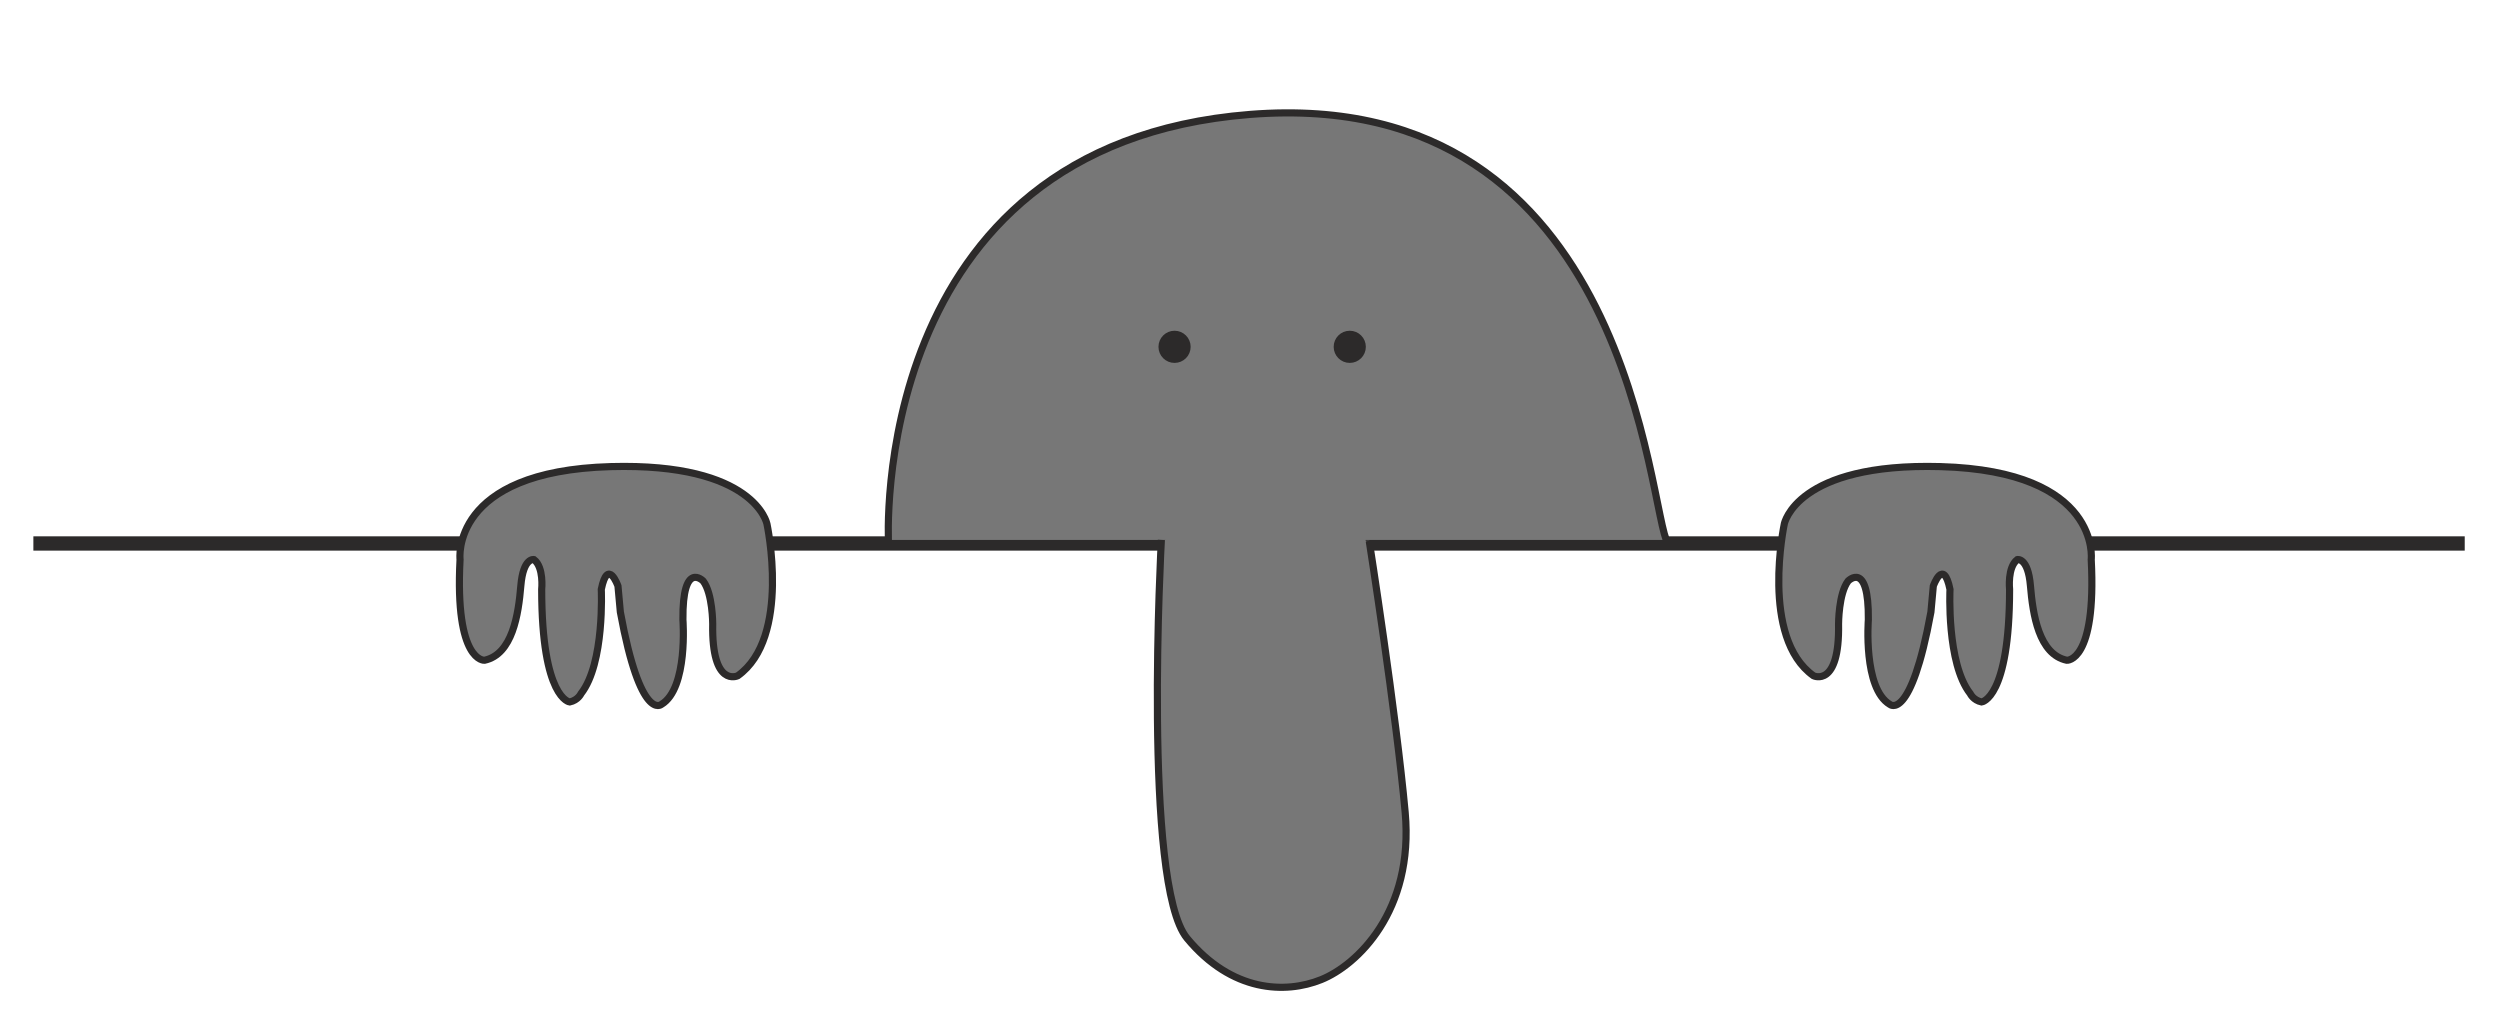
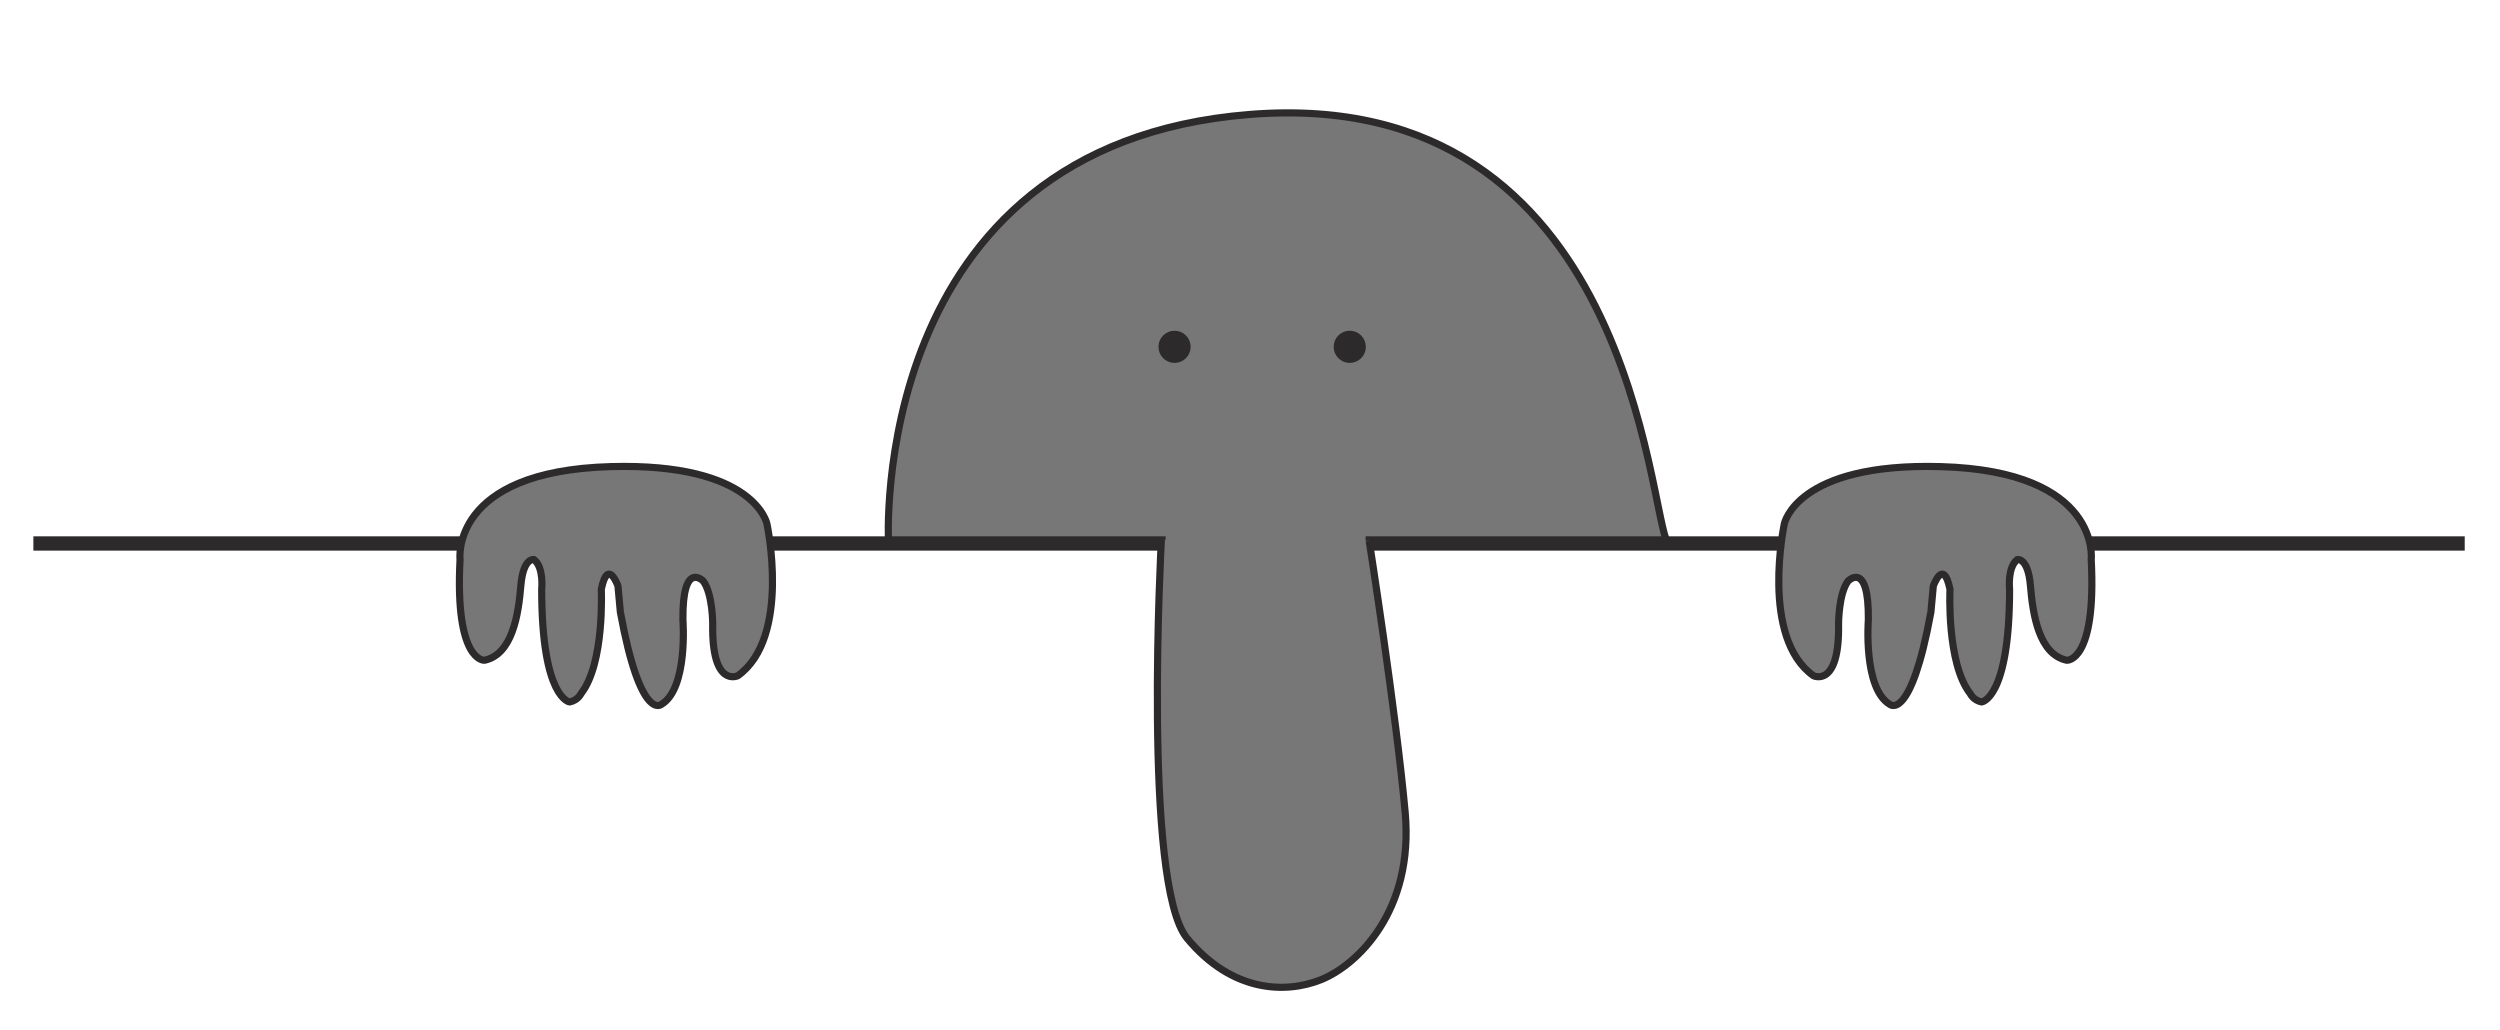
<svg xmlns="http://www.w3.org/2000/svg" version="1.1" id="Layer_1" x="0px" y="0px" width="349.6px" height="144px" viewBox="0 0 349.6 144" enable-background="new 0 0 349.6 144" xml:space="preserve">
+   <path fill="#777777" stroke="#2C2A2A" stroke-miterlimit="10" d="M124.25,76c0,0-3.15-55.75,50.55-60s55.7,56,58.45,60H124.25z" />
+   <circle fill="#2C2A2A" stroke="#2C2A2A" stroke-miterlimit="10" cx="164.25" cy="48.5" r="1.75" />
+   <circle fill="#2C2A2A" stroke="#2C2A2A" stroke-miterlimit="10" cx="188.75" cy="48.5" r="1.75" />
  <line fill="none" stroke="#2C2A2A" stroke-width="2" stroke-miterlimit="10" x1="4.667" y1="76" x2="344.667" y2="76" />
  <path fill="#777777" stroke="#2C2A2A" stroke-miterlimit="10" d="M85.416,65.25c-22.541,0.625-21.083,12.993-21.083,12.993  c-0.75,14.41,3.417,14.09,3.417,14.09c3.917-0.833,4.75-6.417,5.083-10.417s1.833-3.667,1.833-3.667  c1.417,1.083,1.083,4.167,1.083,4.167c0,15.333,3.917,15.75,3.917,15.75C80.833,97.917,81.25,97,81.25,97  c3.333-4.25,2.833-14.583,2.833-14.583c0.917-4.5,2.333-0.47,2.333-0.47l0.333,3.637c2.833,15.5,5.75,12.917,5.75,12.917  c3.75-2.25,3-11.833,3-11.833c-0.083-8.417,2.833-5.417,2.833-5.417c1.333,1.75,1.333,6,1.333,6c-0.167,9,3.5,7.25,3.5,7.25  c7.5-5.333,4.083-21.25,4.083-21.25S105.573,64.691,85.416,65.25z" />
  <path fill="#777777" stroke="#2C2A2A" stroke-miterlimit="10" d="M271.354,65.25c22.541,0.625,21.083,12.993,21.083,12.993  c0.75,14.41-3.417,14.09-3.417,14.09c-3.916-0.833-4.75-6.417-5.083-10.417s-1.833-3.667-1.833-3.667  c-1.416,1.083-1.084,4.167-1.084,4.167c0,15.333-3.916,15.75-3.916,15.75C275.938,97.917,275.52,97,275.52,97  c-3.333-4.25-2.833-14.583-2.833-14.583c-0.917-4.5-2.333-0.47-2.333-0.47l-0.334,3.637c-2.833,15.5-5.75,12.917-5.75,12.917  c-3.75-2.25-3-11.833-3-11.833c0.084-8.417-2.833-5.417-2.833-5.417c-1.333,1.75-1.333,6-1.333,6c0.167,9-3.5,7.25-3.5,7.25  c-7.5-5.333-4.084-21.25-4.084-21.25S251.196,64.691,271.354,65.25z" />
-   <path fill="#777777" stroke="#2C2A2A" stroke-miterlimit="10" d="M124.25,76c0,0-3.15-55.75,50.55-60s55.7,56,58.45,60H124.25z" />
+   <rect x="163" y="74.906" fill="#777777" width="27.969" height="0.933" />
  <path fill="#777777" stroke="#2C2A2A" stroke-miterlimit="10" d="M162.406,75.5c0,0-2.656,48.164,3.594,55.709  s13.75,7.797,18.75,5.784c5-2.012,13-9.557,11.75-23.39c-1.25-13.832-5.033-37.978-5.033-37.978" />
-   <rect x="163" y="74.906" fill="#777777" width="27.969" height="0.933" />
-   <circle fill="#2C2A2A" stroke="#2C2A2A" stroke-miterlimit="10" cx="164.25" cy="48.5" r="1.75" />
-   <circle fill="#2C2A2A" stroke="#2C2A2A" stroke-miterlimit="10" cx="188.75" cy="48.5" r="1.75" />
</svg>
